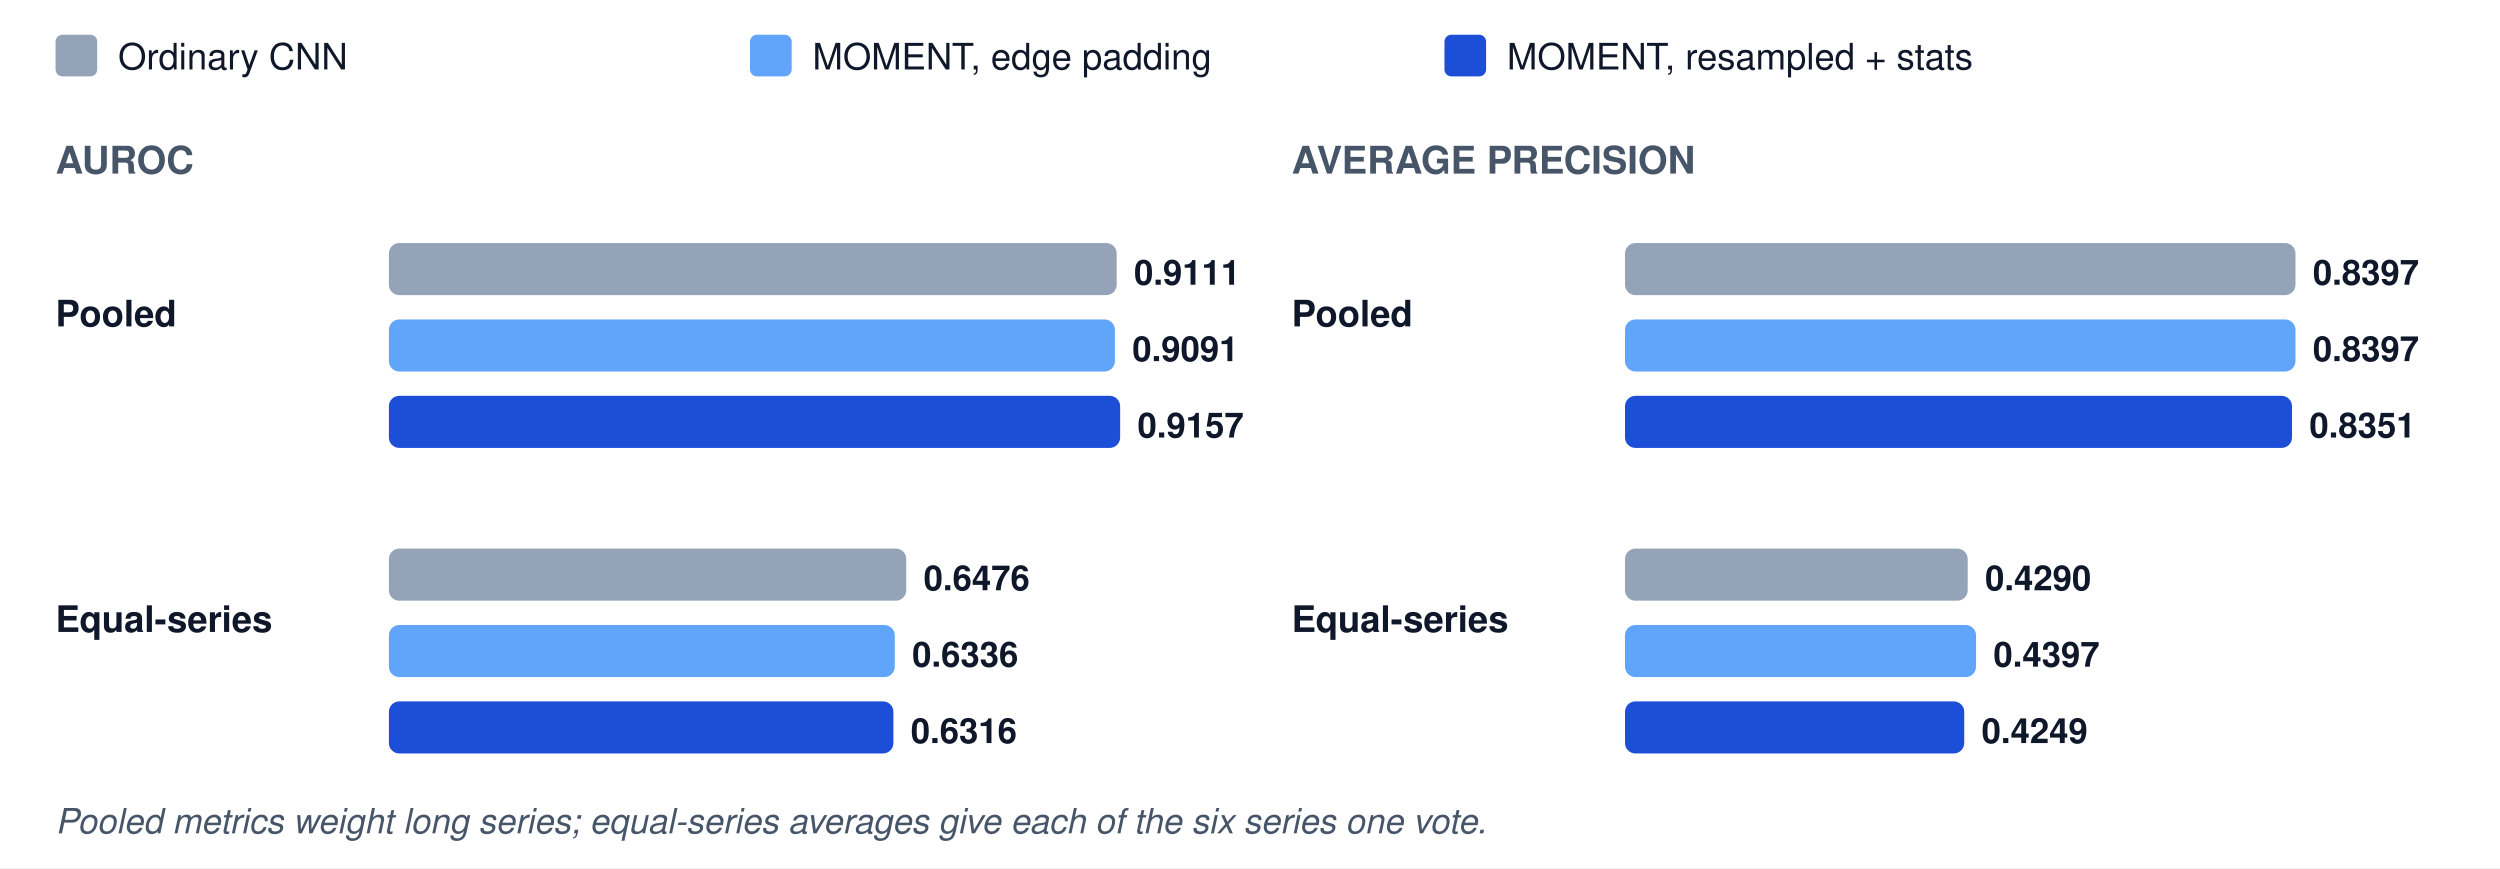
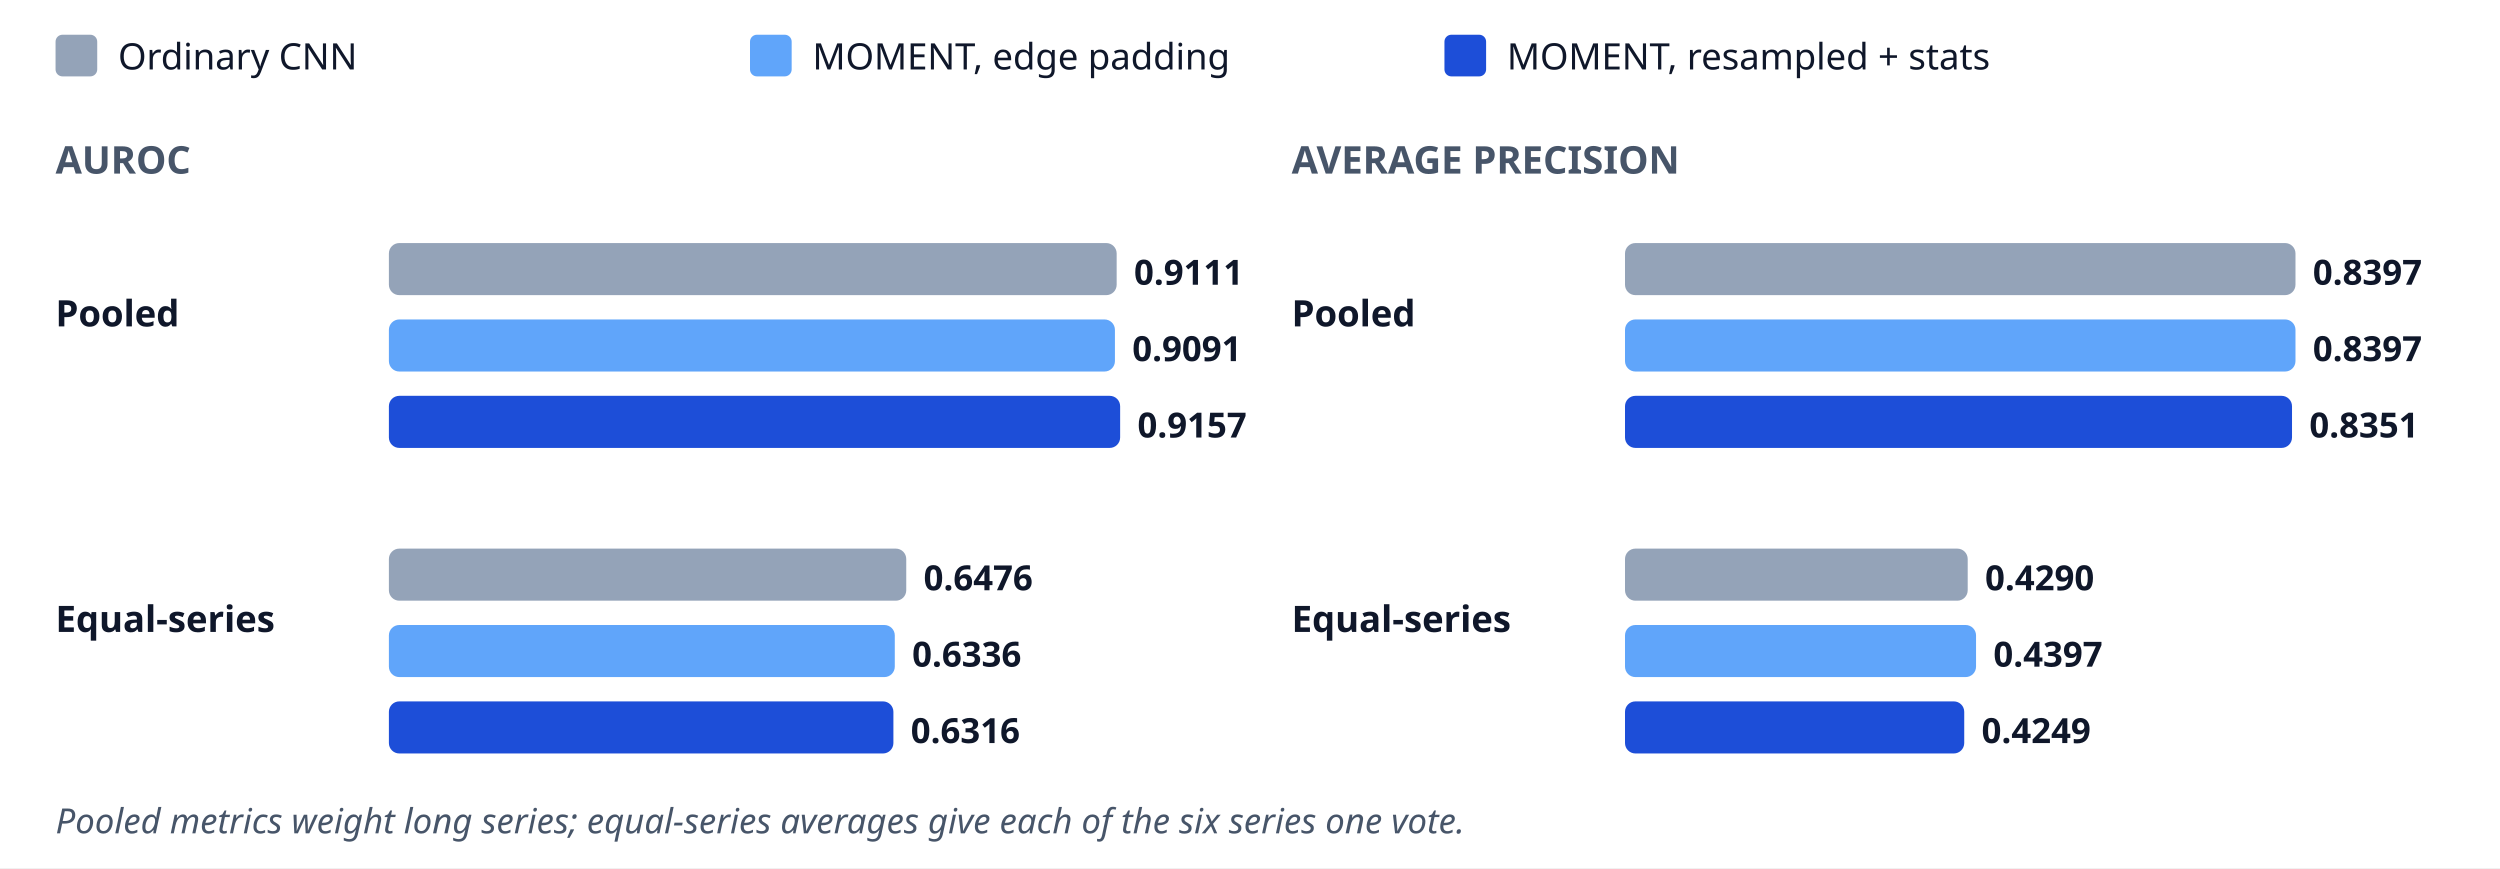
- <svg xmlns="http://www.w3.org/2000/svg" viewBox="0 0 720 250" role="img" aria-label="tsb" font-family="'Nimbus Sans', Helvetica, Arial, sans-serif">
+ <svg xmlns="http://www.w3.org/2000/svg" viewBox="0 0 720 250" role="img" aria-label="tsb" font-family="'Noto Sans', 'DejaVu Sans', sans-serif">
  <defs>
    <marker id="tsb-arrow" viewBox="0 0 10 10" refX="9" refY="5" markerWidth="7" markerHeight="7" orient="auto-start-reverse">
      <path d="M 0 1.5 L 9 5 L 0 8.5 z" fill="#64748b" />
    </marker>
  </defs>
  <rect width="720" height="250" fill="#ffffff" />
  <rect x="16.0" y="10.0" width="12.0" height="12.0" rx="2" fill="#94a3b8" stroke="none" stroke-width="1.0" />
  <text x="34.0" y="20.0" font-size="10.5" fill="#0f172a" text-anchor="start">Ordinary CNN</text>
  <rect x="216.0" y="10.0" width="12.0" height="12.0" rx="2" fill="#60a5fa" stroke="none" stroke-width="1.0" />
  <text x="234.0" y="20.0" font-size="10.5" fill="#0f172a" text-anchor="start">MOMENT, edge padding</text>
  <rect x="416.0" y="10.0" width="12.0" height="12.0" rx="2" fill="#1d4ed8" stroke="none" stroke-width="1.0" />
  <text x="434.0" y="20.0" font-size="10.5" fill="#0f172a" text-anchor="start">MOMENT, resampled + stats</text>
  <text x="16.0" y="50.0" font-size="11" font-weight="700" fill="#475569" text-anchor="start">AUROC</text>
  <text x="16.0" y="94.0" font-size="10.5" font-weight="700" fill="#0f172a" text-anchor="start">Pooled</text>
  <rect x="112.0" y="70.0" width="209.6" height="15.0" rx="3" fill="#94a3b8" stroke="none" stroke-width="1.0" />
  <text x="326.6" y="82.0" font-size="10" font-weight="700" fill="#0f172a" text-anchor="start">0.9111</text>
  <rect x="112.0" y="92.0" width="209.1" height="15.0" rx="3" fill="#60a5fa" stroke="none" stroke-width="1.0" />
  <text x="326.1" y="104.0" font-size="10" font-weight="700" fill="#0f172a" text-anchor="start">0.9091</text>
  <rect x="112.0" y="114.0" width="210.6" height="15.0" rx="3" fill="#1d4ed8" stroke="none" stroke-width="1.0" />
  <text x="327.6" y="126.0" font-size="10" font-weight="700" fill="#0f172a" text-anchor="start">0.9157</text>
  <text x="16.0" y="182.0" font-size="10.5" font-weight="700" fill="#0f172a" text-anchor="start">Equal-series</text>
  <rect x="112.0" y="158.0" width="149.0" height="15.0" rx="3" fill="#94a3b8" stroke="none" stroke-width="1.0" />
  <text x="266.0" y="170.0" font-size="10" font-weight="700" fill="#0f172a" text-anchor="start">0.6476</text>
  <rect x="112.0" y="180.0" width="145.7" height="15.0" rx="3" fill="#60a5fa" stroke="none" stroke-width="1.0" />
  <text x="262.7" y="192.0" font-size="10" font-weight="700" fill="#0f172a" text-anchor="start">0.6336</text>
  <rect x="112.0" y="202.0" width="145.3" height="15.0" rx="3" fill="#1d4ed8" stroke="none" stroke-width="1.0" />
  <text x="262.3" y="214.0" font-size="10" font-weight="700" fill="#0f172a" text-anchor="start">0.6316</text>
  <text x="372.0" y="50.0" font-size="11" font-weight="700" fill="#475569" text-anchor="start">AVERAGE PRECISION</text>
  <text x="372.0" y="94.0" font-size="10.5" font-weight="700" fill="#0f172a" text-anchor="start">Pooled</text>
  <rect x="468.0" y="70.0" width="193.1" height="15.0" rx="3" fill="#94a3b8" stroke="none" stroke-width="1.0" />
  <text x="666.1" y="82.0" font-size="10" font-weight="700" fill="#0f172a" text-anchor="start">0.8397</text>
  <rect x="468.0" y="92.0" width="193.1" height="15.0" rx="3" fill="#60a5fa" stroke="none" stroke-width="1.0" />
  <text x="666.1" y="104.0" font-size="10" font-weight="700" fill="#0f172a" text-anchor="start">0.8397</text>
  <rect x="468.0" y="114.0" width="192.1" height="15.0" rx="3" fill="#1d4ed8" stroke="none" stroke-width="1.0" />
  <text x="665.1" y="126.0" font-size="10" font-weight="700" fill="#0f172a" text-anchor="start">0.8351</text>
  <text x="372.0" y="182.0" font-size="10.5" font-weight="700" fill="#0f172a" text-anchor="start">Equal-series</text>
  <rect x="468.0" y="158.0" width="98.7" height="15.0" rx="3" fill="#94a3b8" stroke="none" stroke-width="1.0" />
  <text x="571.7" y="170.0" font-size="10" font-weight="700" fill="#0f172a" text-anchor="start">0.4290</text>
  <rect x="468.0" y="180.0" width="101.1" height="15.0" rx="3" fill="#60a5fa" stroke="none" stroke-width="1.0" />
  <text x="574.1" y="192.0" font-size="10" font-weight="700" fill="#0f172a" text-anchor="start">0.4397</text>
  <rect x="468.0" y="202.0" width="97.7" height="15.0" rx="3" fill="#1d4ed8" stroke="none" stroke-width="1.0" />
  <text x="570.7" y="214.0" font-size="10" font-weight="700" fill="#0f172a" text-anchor="start">0.4249</text>
  <text x="16.0" y="240.0" font-size="10" font-style="italic" fill="#475569" text-anchor="start">Pooled metrics weight long series; equal-series averages give each of the six series one vote.</text>
</svg>
